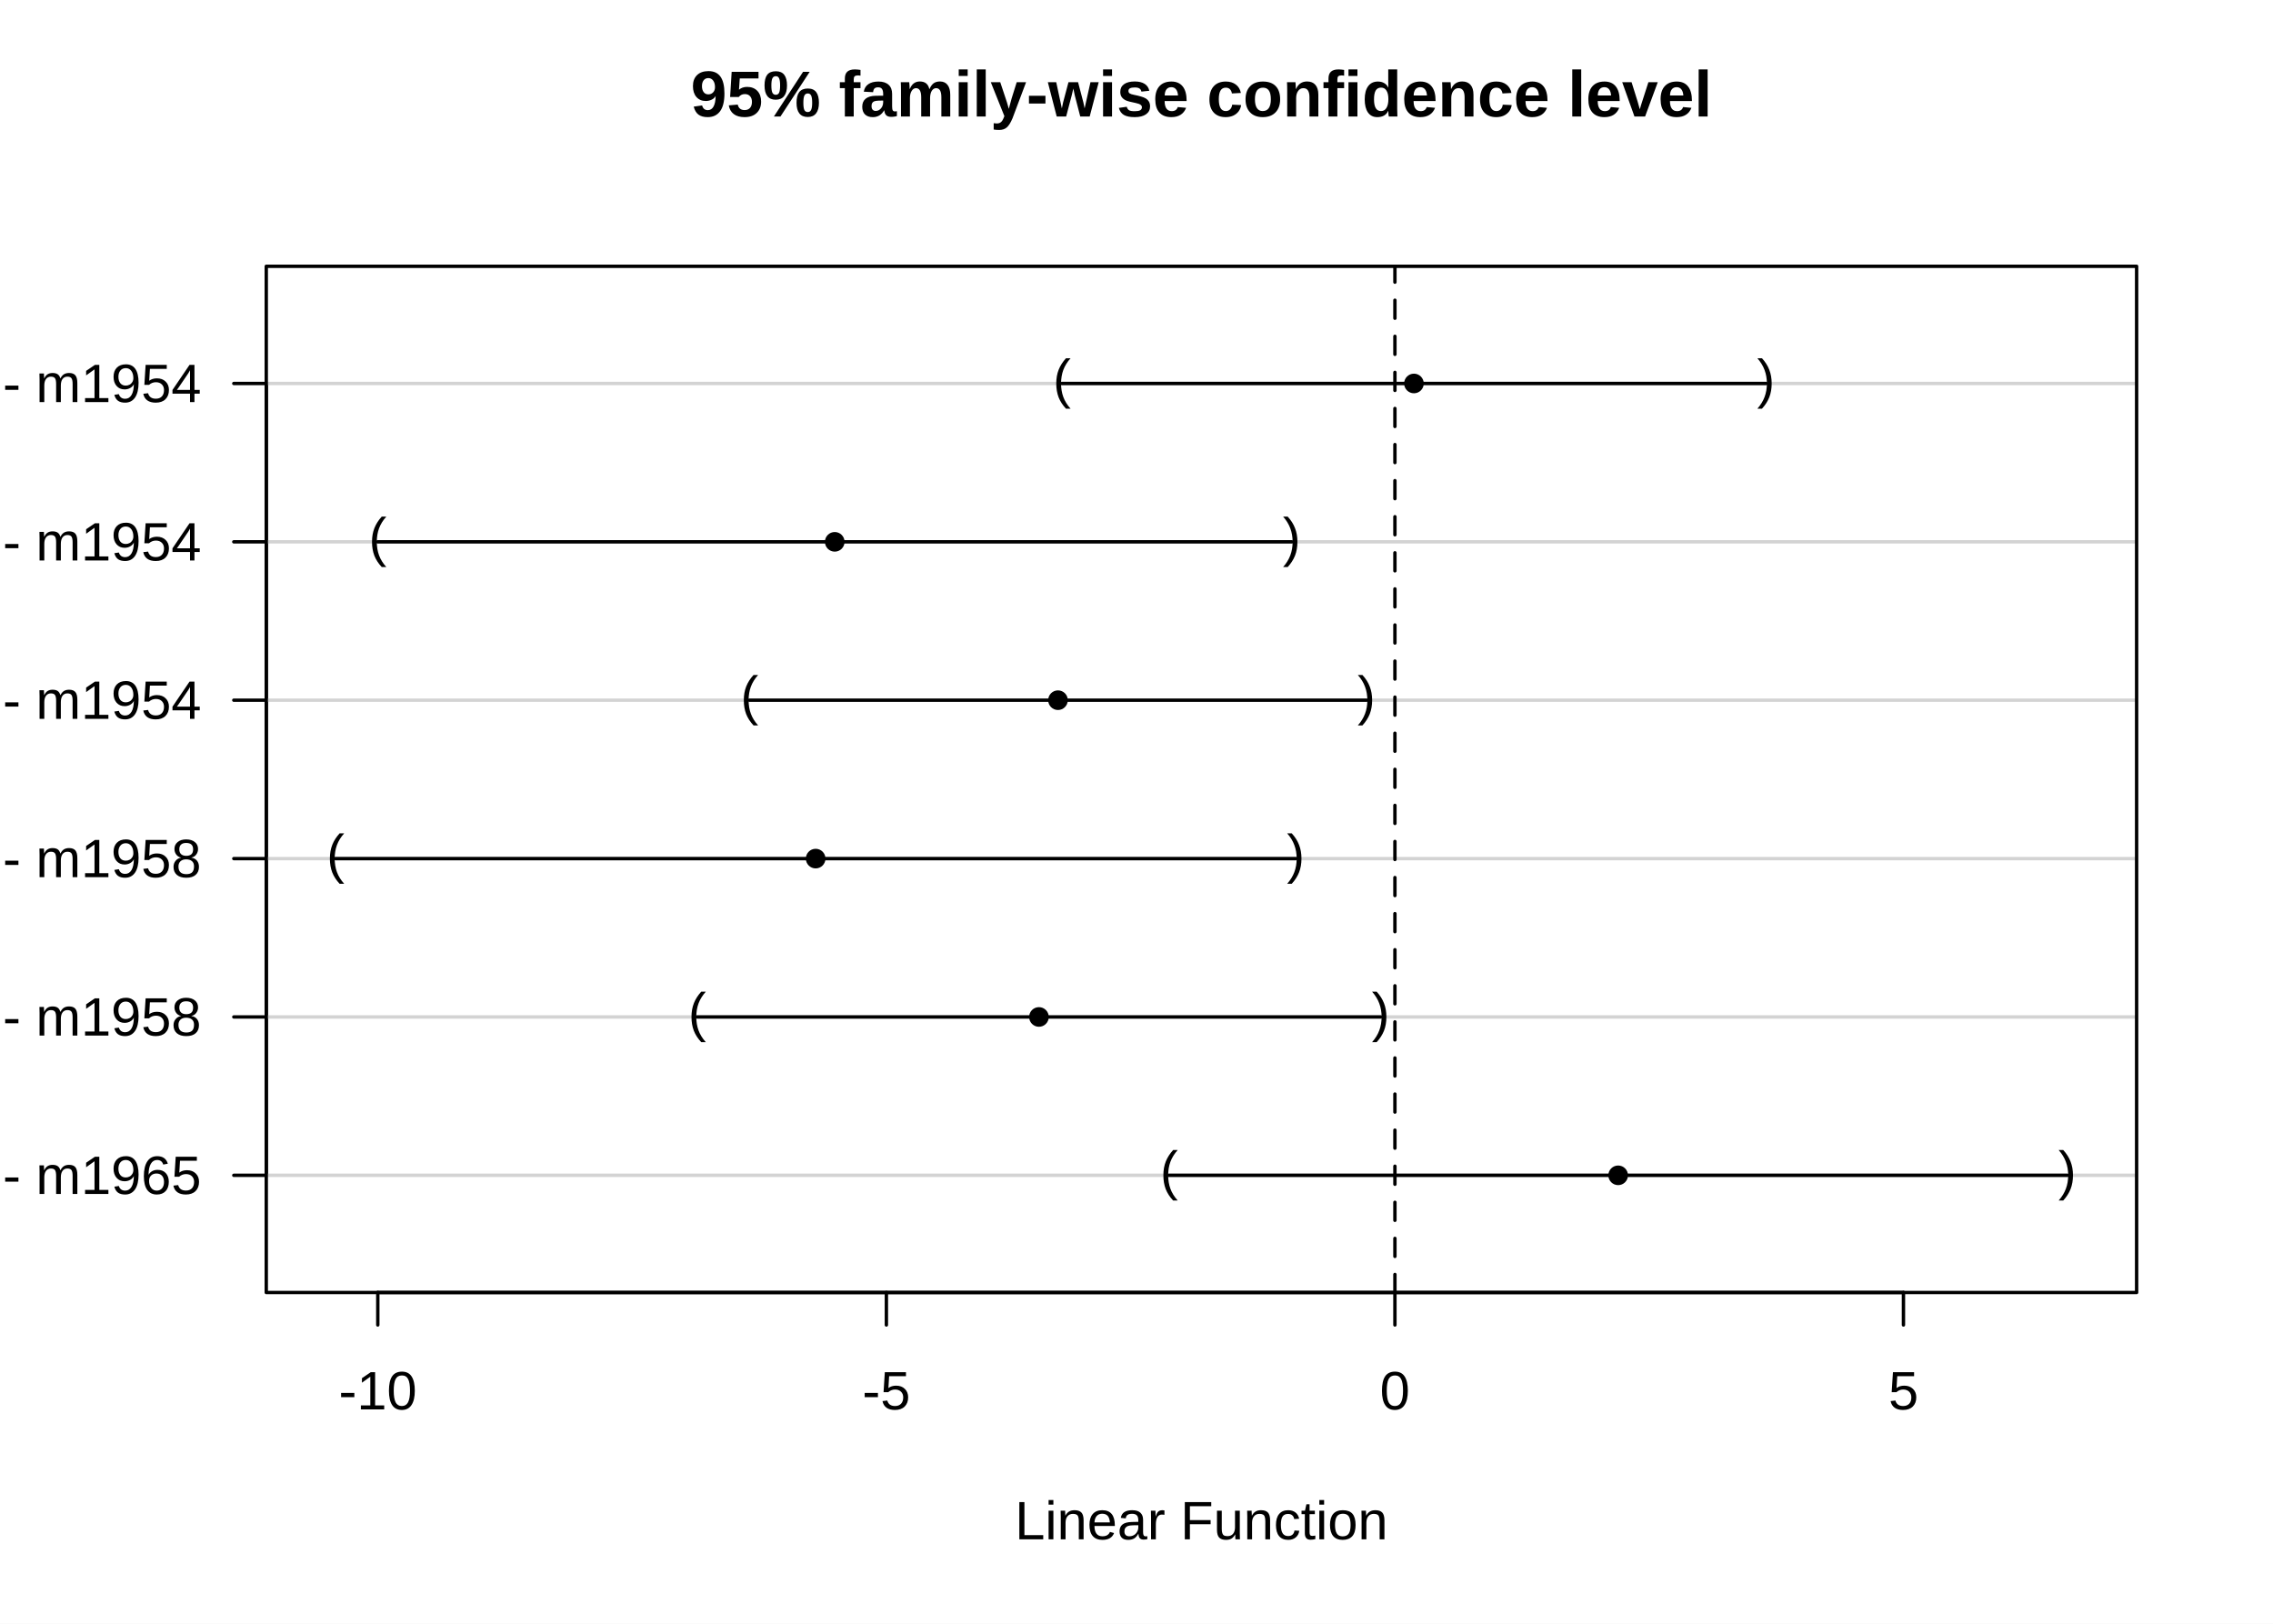
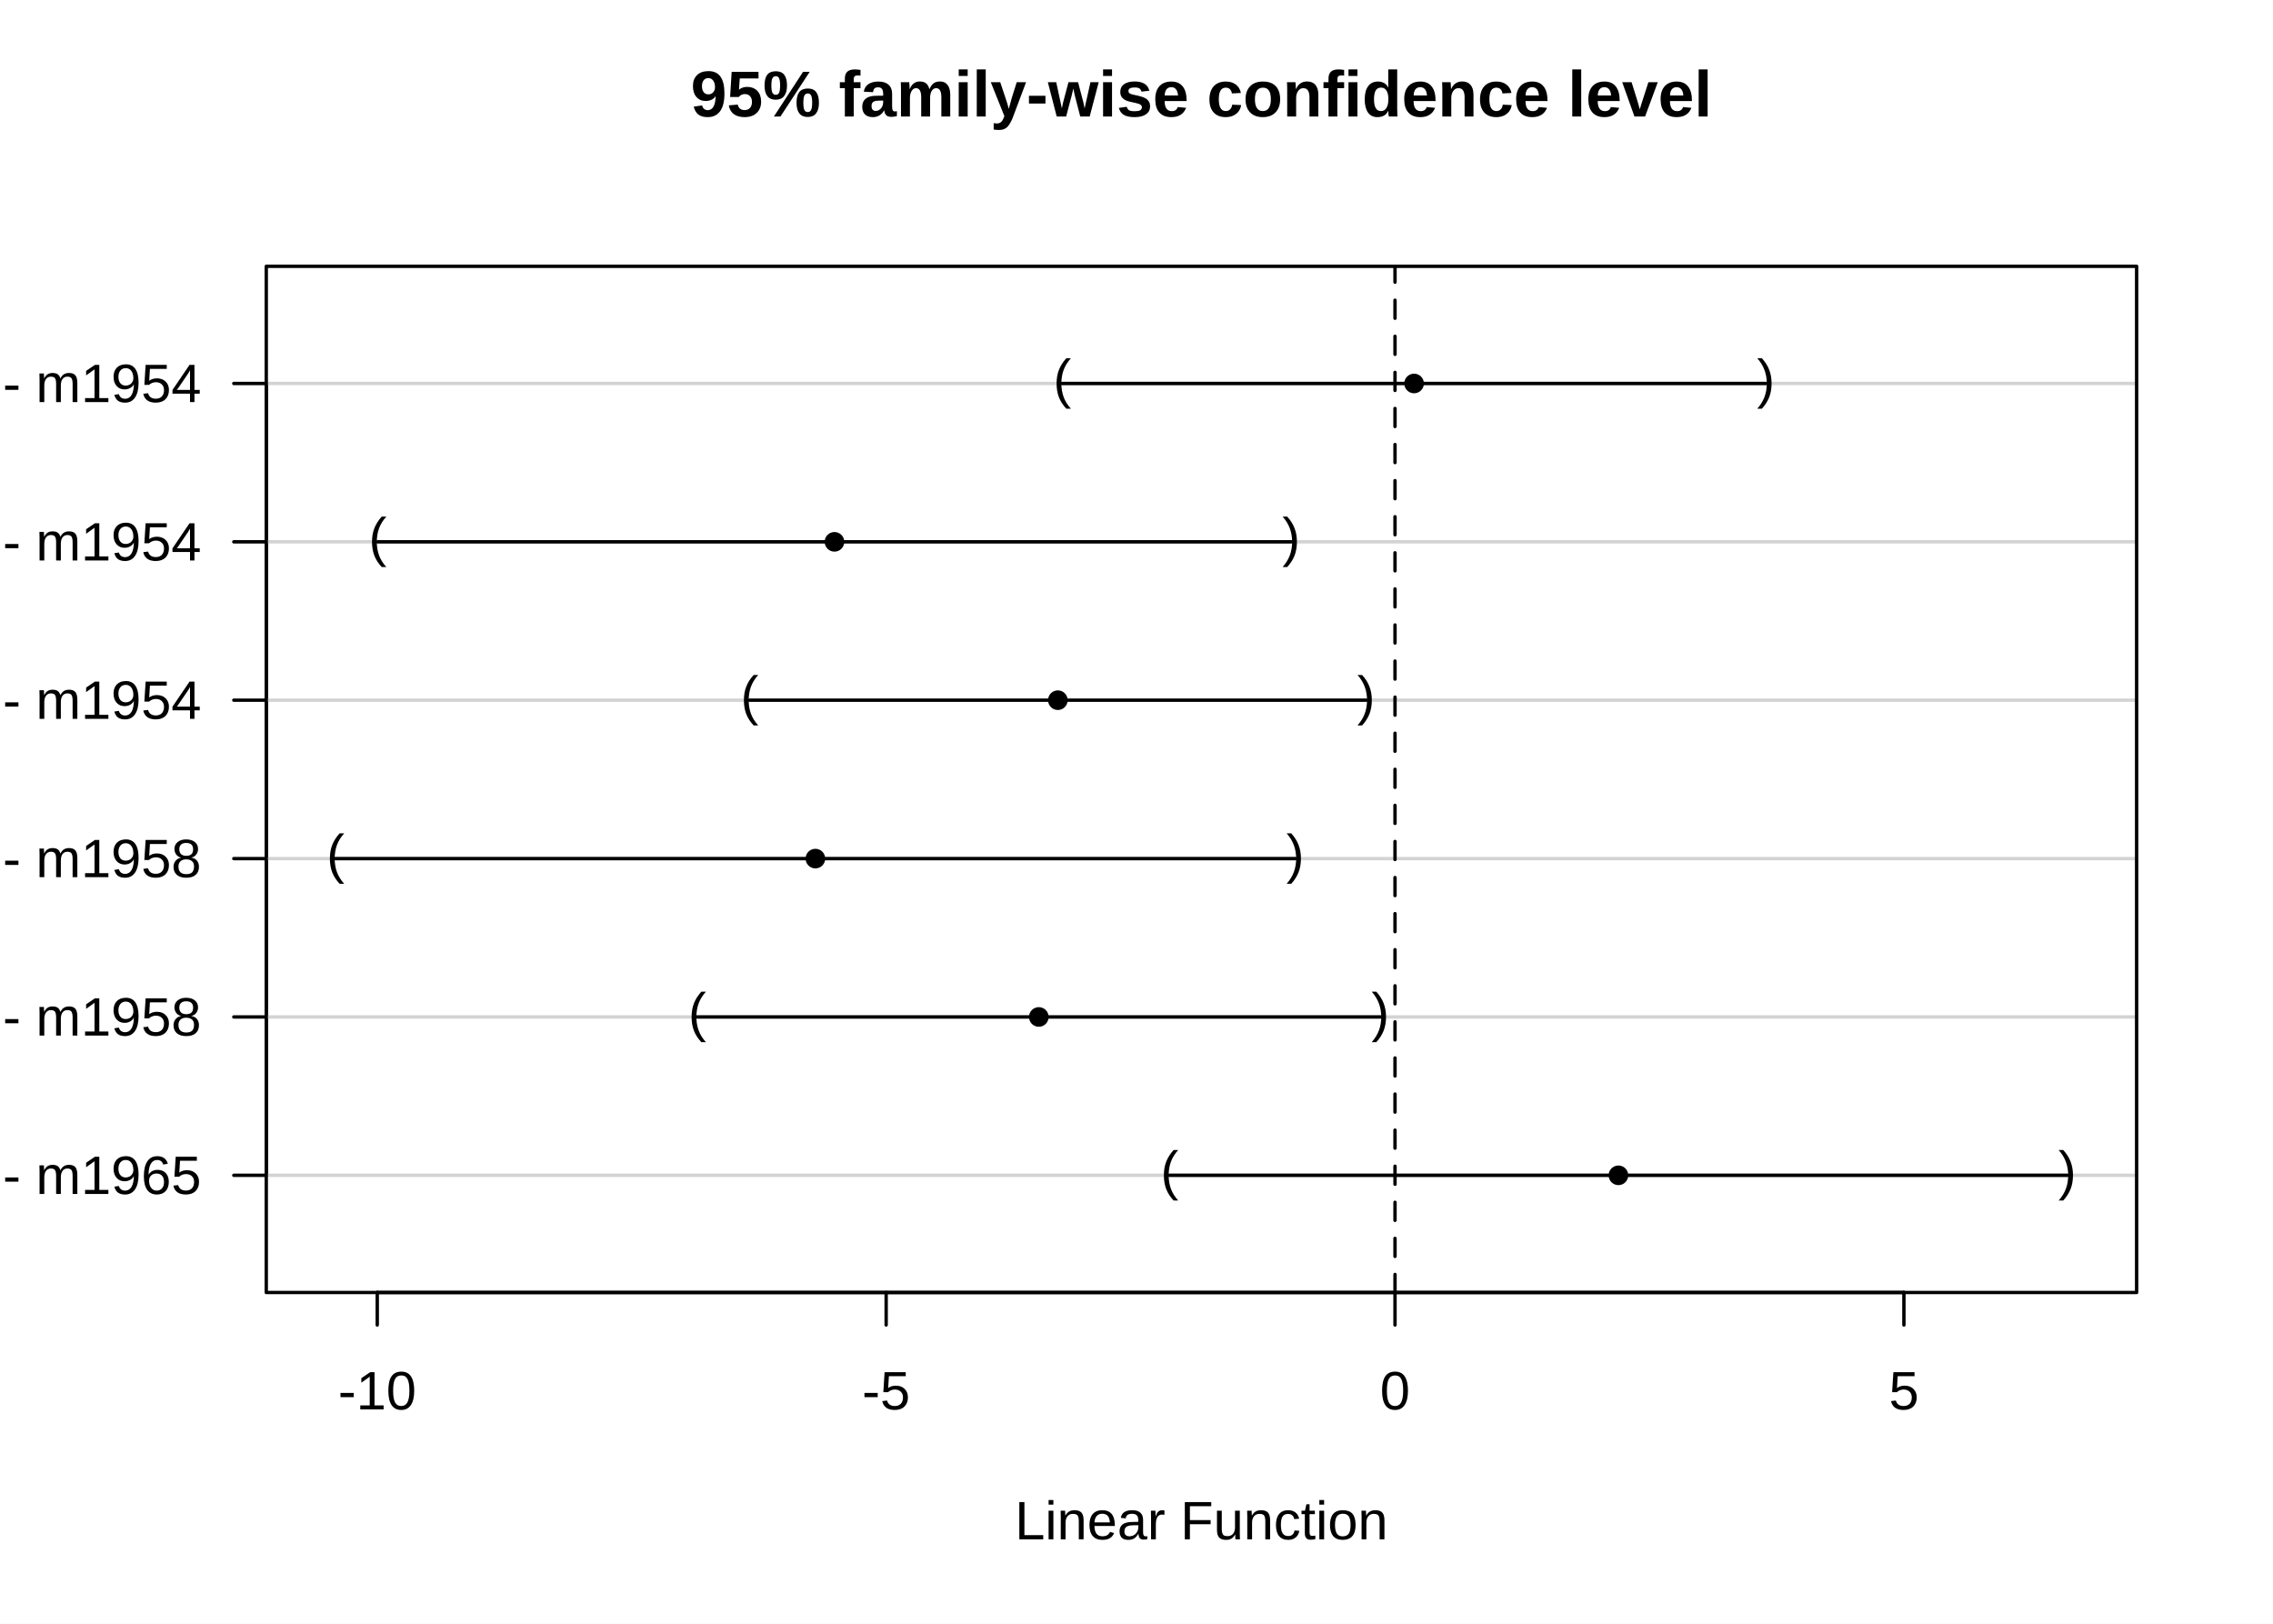
<svg xmlns="http://www.w3.org/2000/svg" viewBox="0 0 504.00 360.00">
  <defs>
    <style type="text/css">
    line, polyline, polygon, path, rect, circle {
      fill: none;
      stroke: #000000;
      stroke-linecap: round;
      stroke-linejoin: round;
      stroke-miterlimit: 10.00;
    }
  </style>
  </defs>
  <rect width="100%" height="100%" style="stroke: none; fill: #FFFFFF;" />
-   <line x1="83.77" y1="286.56" x2="422.06" y2="286.56" style="stroke-width: 0.75;" />
-   <line x1="83.77" y1="286.56" x2="83.77" y2="293.76" style="stroke-width: 0.75;" />
-   <line x1="196.54" y1="286.56" x2="196.54" y2="293.76" style="stroke-width: 0.75;" />
-   <line x1="309.30" y1="286.56" x2="309.30" y2="293.76" style="stroke-width: 0.75;" />
-   <line x1="422.06" y1="286.56" x2="422.06" y2="293.76" style="stroke-width: 0.75;" />
-   <text x="75.10" y="312.48" style="font-size: 12.00px; font-family: Arimo;" textLength="17.34px" lengthAdjust="spacingAndGlyphs">-10</text>
-   <text x="191.20" y="312.48" style="font-size: 12.00px; font-family: Arimo;" textLength="10.67px" lengthAdjust="spacingAndGlyphs">-5</text>
-   <text x="305.96" y="312.48" style="font-size: 12.00px; font-family: Arimo;" textLength="6.67px" lengthAdjust="spacingAndGlyphs">0</text>
-   <text x="418.73" y="312.48" style="font-size: 12.00px; font-family: Arimo;" textLength="6.67px" lengthAdjust="spacingAndGlyphs">5</text>
+   <line x1="83.65" y1="286.56" x2="422.16" y2="286.56" style="stroke-width: 0.75;" />
+   <line x1="83.65" y1="286.56" x2="83.65" y2="293.76" style="stroke-width: 0.75;" />
+   <line x1="196.49" y1="286.56" x2="196.49" y2="293.76" style="stroke-width: 0.75;" />
+   <line x1="309.32" y1="286.56" x2="309.32" y2="293.76" style="stroke-width: 0.75;" />
+   <line x1="422.16" y1="286.56" x2="422.16" y2="293.76" style="stroke-width: 0.75;" />
+   <text x="74.97" y="312.48" style="font-size: 12.00px; font-family: Arimo;" textLength="17.34px" lengthAdjust="spacingAndGlyphs">-10</text>
+   <text x="191.15" y="312.48" style="font-size: 12.00px; font-family: Arimo;" textLength="10.67px" lengthAdjust="spacingAndGlyphs">-5</text>
+   <text x="305.99" y="312.48" style="font-size: 12.00px; font-family: Arimo;" textLength="6.67px" lengthAdjust="spacingAndGlyphs">0</text>
+   <text x="418.83" y="312.48" style="font-size: 12.00px; font-family: Arimo;" textLength="6.67px" lengthAdjust="spacingAndGlyphs">5</text>
  <line x1="59.04" y1="260.58" x2="59.04" y2="85.02" style="stroke-width: 0.75;" />
  <line x1="59.04" y1="260.58" x2="51.84" y2="260.58" style="stroke-width: 0.75;" />
  <line x1="59.04" y1="225.47" x2="51.84" y2="225.47" style="stroke-width: 0.75;" />
  <line x1="59.04" y1="190.36" x2="51.84" y2="190.36" style="stroke-width: 0.75;" />
  <line x1="59.04" y1="155.24" x2="51.84" y2="155.24" style="stroke-width: 0.75;" />
  <line x1="59.04" y1="120.13" x2="51.84" y2="120.13" style="stroke-width: 0.75;" />
  <line x1="59.04" y1="85.02" x2="51.84" y2="85.02" style="stroke-width: 0.75;" />
  <text x="-39.41" y="264.71" style="font-size: 12.00px; font-family: Arimo;" textLength="84.05px" lengthAdjust="spacingAndGlyphs">m1966 - m1965</text>
  <text x="-39.41" y="229.59" style="font-size: 12.00px; font-family: Arimo;" textLength="84.05px" lengthAdjust="spacingAndGlyphs">m1966 - m1958</text>
  <text x="-39.41" y="194.48" style="font-size: 12.00px; font-family: Arimo;" textLength="84.05px" lengthAdjust="spacingAndGlyphs">m1965 - m1958</text>
  <text x="-39.41" y="159.37" style="font-size: 12.00px; font-family: Arimo;" textLength="84.05px" lengthAdjust="spacingAndGlyphs">m1966 - m1954</text>
  <text x="-39.41" y="124.26" style="font-size: 12.00px; font-family: Arimo;" textLength="84.05px" lengthAdjust="spacingAndGlyphs">m1965 - m1954</text>
  <text x="-39.41" y="89.15" style="font-size: 12.00px; font-family: Arimo;" textLength="84.05px" lengthAdjust="spacingAndGlyphs">m1958 - m1954</text>
  <defs>
    <clipPath id="cpNTkuMDR8NDczLjc2fDI4Ni41Nnw1OS4wNA==">
      <rect x="59.04" y="59.04" width="414.72" height="227.52" />
    </clipPath>
  </defs>
  <line x1="59.04" y1="85.02" x2="473.76" y2="85.02" style="stroke-width: 0.75; stroke: #D3D3D3;" clip-path="url(#cpNTkuMDR8NDczLjc2fDI4Ni41Nnw1OS4wNA==)" />
  <line x1="59.04" y1="120.13" x2="473.76" y2="120.13" style="stroke-width: 0.75; stroke: #D3D3D3;" clip-path="url(#cpNTkuMDR8NDczLjc2fDI4Ni41Nnw1OS4wNA==)" />
  <line x1="59.04" y1="155.24" x2="473.76" y2="155.24" style="stroke-width: 0.75; stroke: #D3D3D3;" clip-path="url(#cpNTkuMDR8NDczLjc2fDI4Ni41Nnw1OS4wNA==)" />
  <line x1="59.04" y1="190.36" x2="473.76" y2="190.36" style="stroke-width: 0.75; stroke: #D3D3D3;" clip-path="url(#cpNTkuMDR8NDczLjc2fDI4Ni41Nnw1OS4wNA==)" />
  <line x1="59.04" y1="225.47" x2="473.76" y2="225.47" style="stroke-width: 0.75; stroke: #D3D3D3;" clip-path="url(#cpNTkuMDR8NDczLjc2fDI4Ni41Nnw1OS4wNA==)" />
  <line x1="59.04" y1="260.58" x2="473.76" y2="260.58" style="stroke-width: 0.75; stroke: #D3D3D3;" clip-path="url(#cpNTkuMDR8NDczLjc2fDI4Ni41Nnw1OS4wNA==)" />
-   <line x1="309.30" y1="286.56" x2="309.30" y2="59.04" style="stroke-width: 0.75; stroke-dasharray: 4.00,4.00;" clip-path="url(#cpNTkuMDR8NDczLjc2fDI4Ni41Nnw1OS4wNA==)" />
-   <line x1="235.45" y1="85.02" x2="391.59" y2="85.02" style="stroke-width: 0.75;" clip-path="url(#cpNTkuMDR8NDczLjc2fDI4Ni41Nnw1OS4wNA==)" />
-   <line x1="83.74" y1="120.13" x2="286.43" y2="120.13" style="stroke-width: 0.75;" clip-path="url(#cpNTkuMDR8NDczLjc2fDI4Ni41Nnw1OS4wNA==)" />
-   <line x1="166.18" y1="155.24" x2="303.00" y2="155.24" style="stroke-width: 0.75;" clip-path="url(#cpNTkuMDR8NDczLjc2fDI4Ni41Nnw1OS4wNA==)" />
-   <line x1="74.40" y1="190.36" x2="287.33" y2="190.36" style="stroke-width: 0.75;" clip-path="url(#cpNTkuMDR8NDczLjc2fDI4Ni41Nnw1OS4wNA==)" />
-   <line x1="154.58" y1="225.47" x2="306.15" y2="225.47" style="stroke-width: 0.75;" clip-path="url(#cpNTkuMDR8NDczLjc2fDI4Ni41Nnw1OS4wNA==)" />
-   <line x1="259.20" y1="260.58" x2="458.40" y2="260.58" style="stroke-width: 0.75;" clip-path="url(#cpNTkuMDR8NDczLjc2fDI4Ni41Nnw1OS4wNA==)" />
+   <line x1="309.32" y1="286.56" x2="309.32" y2="59.04" style="stroke-width: 0.75; stroke-dasharray: 4.00,4.00;" clip-path="url(#cpNTkuMDR8NDczLjc2fDI4Ni41Nnw1OS4wNA==)" />
+   <line x1="235.53" y1="85.02" x2="391.57" y2="85.02" style="stroke-width: 0.75;" clip-path="url(#cpNTkuMDR8NDczLjc2fDI4Ni41Nnw1OS4wNA==)" />
+   <line x1="83.74" y1="120.13" x2="286.31" y2="120.13" style="stroke-width: 0.75;" clip-path="url(#cpNTkuMDR8NDczLjc2fDI4Ni41Nnw1OS4wNA==)" />
+   <line x1="166.20" y1="155.24" x2="302.93" y2="155.24" style="stroke-width: 0.75;" clip-path="url(#cpNTkuMDR8NDczLjc2fDI4Ni41Nnw1OS4wNA==)" />
+   <line x1="74.40" y1="190.36" x2="287.21" y2="190.36" style="stroke-width: 0.75;" clip-path="url(#cpNTkuMDR8NDczLjc2fDI4Ni41Nnw1OS4wNA==)" />
+   <line x1="154.60" y1="225.47" x2="306.08" y2="225.47" style="stroke-width: 0.75;" clip-path="url(#cpNTkuMDR8NDczLjc2fDI4Ni41Nnw1OS4wNA==)" />
+   <line x1="259.32" y1="260.58" x2="458.40" y2="260.58" style="stroke-width: 0.75;" clip-path="url(#cpNTkuMDR8NDczLjc2fDI4Ni41Nnw1OS4wNA==)" />
  <g clip-path="url(#cpNTkuMDR8NDczLjc2fDI4Ni41Nnw1OS4wNA==)">
-     <text x="233.46" y="88.13" style="font-size: 12.00px; font-family: Arimo;" textLength="4.00px" lengthAdjust="spacingAndGlyphs">(</text>
+     <text x="233.53" y="88.13" style="font-size: 12.00px; font-family: Arimo;" textLength="4.00px" lengthAdjust="spacingAndGlyphs">(</text>
  </g>
  <g clip-path="url(#cpNTkuMDR8NDczLjc2fDI4Ni41Nnw1OS4wNA==)">
    <text x="81.74" y="123.24" style="font-size: 12.00px; font-family: Arimo;" textLength="4.00px" lengthAdjust="spacingAndGlyphs">(</text>
  </g>
  <g clip-path="url(#cpNTkuMDR8NDczLjc2fDI4Ni41Nnw1OS4wNA==)">
-     <text x="164.18" y="158.35" style="font-size: 12.00px; font-family: Arimo;" textLength="4.00px" lengthAdjust="spacingAndGlyphs">(</text>
+     <text x="164.20" y="158.35" style="font-size: 12.00px; font-family: Arimo;" textLength="4.00px" lengthAdjust="spacingAndGlyphs">(</text>
  </g>
  <g clip-path="url(#cpNTkuMDR8NDczLjc2fDI4Ni41Nnw1OS4wNA==)">
    <text x="72.40" y="193.46" style="font-size: 12.00px; font-family: Arimo;" textLength="4.00px" lengthAdjust="spacingAndGlyphs">(</text>
  </g>
  <g clip-path="url(#cpNTkuMDR8NDczLjc2fDI4Ni41Nnw1OS4wNA==)">
-     <text x="152.58" y="228.57" style="font-size: 12.00px; font-family: Arimo;" textLength="4.00px" lengthAdjust="spacingAndGlyphs">(</text>
+     <text x="152.60" y="228.57" style="font-size: 12.00px; font-family: Arimo;" textLength="4.00px" lengthAdjust="spacingAndGlyphs">(</text>
  </g>
  <g clip-path="url(#cpNTkuMDR8NDczLjc2fDI4Ni41Nnw1OS4wNA==)">
-     <text x="257.21" y="263.68" style="font-size: 12.00px; font-family: Arimo;" textLength="4.00px" lengthAdjust="spacingAndGlyphs">(</text>
+     <text x="257.32" y="263.68" style="font-size: 12.00px; font-family: Arimo;" textLength="4.00px" lengthAdjust="spacingAndGlyphs">(</text>
  </g>
  <g clip-path="url(#cpNTkuMDR8NDczLjc2fDI4Ni41Nnw1OS4wNA==)">
-     <text x="389.59" y="88.13" style="font-size: 12.00px; font-family: Arimo;" textLength="4.00px" lengthAdjust="spacingAndGlyphs">)</text>
+     <text x="389.57" y="88.13" style="font-size: 12.00px; font-family: Arimo;" textLength="4.00px" lengthAdjust="spacingAndGlyphs">)</text>
  </g>
  <g clip-path="url(#cpNTkuMDR8NDczLjc2fDI4Ni41Nnw1OS4wNA==)">
-     <text x="284.43" y="123.24" style="font-size: 12.00px; font-family: Arimo;" textLength="4.00px" lengthAdjust="spacingAndGlyphs">)</text>
+     <text x="284.32" y="123.24" style="font-size: 12.00px; font-family: Arimo;" textLength="4.00px" lengthAdjust="spacingAndGlyphs">)</text>
  </g>
  <g clip-path="url(#cpNTkuMDR8NDczLjc2fDI4Ni41Nnw1OS4wNA==)">
-     <text x="301.00" y="158.35" style="font-size: 12.00px; font-family: Arimo;" textLength="4.00px" lengthAdjust="spacingAndGlyphs">)</text>
+     <text x="300.93" y="158.35" style="font-size: 12.00px; font-family: Arimo;" textLength="4.00px" lengthAdjust="spacingAndGlyphs">)</text>
  </g>
  <g clip-path="url(#cpNTkuMDR8NDczLjc2fDI4Ni41Nnw1OS4wNA==)">
-     <text x="285.33" y="193.46" style="font-size: 12.00px; font-family: Arimo;" textLength="4.00px" lengthAdjust="spacingAndGlyphs">)</text>
+     <text x="285.21" y="193.46" style="font-size: 12.00px; font-family: Arimo;" textLength="4.00px" lengthAdjust="spacingAndGlyphs">)</text>
  </g>
  <g clip-path="url(#cpNTkuMDR8NDczLjc2fDI4Ni41Nnw1OS4wNA==)">
-     <text x="304.16" y="228.57" style="font-size: 12.00px; font-family: Arimo;" textLength="4.00px" lengthAdjust="spacingAndGlyphs">)</text>
+     <text x="304.08" y="228.57" style="font-size: 12.00px; font-family: Arimo;" textLength="4.00px" lengthAdjust="spacingAndGlyphs">)</text>
  </g>
  <g clip-path="url(#cpNTkuMDR8NDczLjc2fDI4Ni41Nnw1OS4wNA==)">
    <text x="456.40" y="263.68" style="font-size: 12.00px; font-family: Arimo;" textLength="4.00px" lengthAdjust="spacingAndGlyphs">)</text>
  </g>
-   <circle cx="313.52" cy="85.02" r="1.80" style="stroke-width: 0.75; fill: #000000;" clip-path="url(#cpNTkuMDR8NDczLjc2fDI4Ni41Nnw1OS4wNA==)" />
-   <circle cx="185.09" cy="120.13" r="1.80" style="stroke-width: 0.75; fill: #000000;" clip-path="url(#cpNTkuMDR8NDczLjc2fDI4Ni41Nnw1OS4wNA==)" />
-   <circle cx="234.59" cy="155.24" r="1.80" style="stroke-width: 0.75; fill: #000000;" clip-path="url(#cpNTkuMDR8NDczLjc2fDI4Ni41Nnw1OS4wNA==)" />
-   <circle cx="180.86" cy="190.36" r="1.80" style="stroke-width: 0.75; fill: #000000;" clip-path="url(#cpNTkuMDR8NDczLjc2fDI4Ni41Nnw1OS4wNA==)" />
-   <circle cx="230.37" cy="225.47" r="1.80" style="stroke-width: 0.75; fill: #000000;" clip-path="url(#cpNTkuMDR8NDczLjc2fDI4Ni41Nnw1OS4wNA==)" />
-   <circle cx="358.80" cy="260.58" r="1.80" style="stroke-width: 0.75; fill: #000000;" clip-path="url(#cpNTkuMDR8NDczLjc2fDI4Ni41Nnw1OS4wNA==)" />
+   <circle cx="313.55" cy="85.02" r="1.80" style="stroke-width: 0.75; fill: #000000;" clip-path="url(#cpNTkuMDR8NDczLjc2fDI4Ni41Nnw1OS4wNA==)" />
+   <circle cx="185.03" cy="120.13" r="1.80" style="stroke-width: 0.75; fill: #000000;" clip-path="url(#cpNTkuMDR8NDczLjc2fDI4Ni41Nnw1OS4wNA==)" />
+   <circle cx="234.56" cy="155.24" r="1.80" style="stroke-width: 0.75; fill: #000000;" clip-path="url(#cpNTkuMDR8NDczLjc2fDI4Ni41Nnw1OS4wNA==)" />
+   <circle cx="180.80" cy="190.36" r="1.80" style="stroke-width: 0.75; fill: #000000;" clip-path="url(#cpNTkuMDR8NDczLjc2fDI4Ni41Nnw1OS4wNA==)" />
+   <circle cx="230.34" cy="225.47" r="1.80" style="stroke-width: 0.75; fill: #000000;" clip-path="url(#cpNTkuMDR8NDczLjc2fDI4Ni41Nnw1OS4wNA==)" />
+   <circle cx="358.86" cy="260.58" r="1.80" style="stroke-width: 0.75; fill: #000000;" clip-path="url(#cpNTkuMDR8NDczLjc2fDI4Ni41Nnw1OS4wNA==)" />
  <defs>
    <clipPath id="cpMC4wMHw1MDQuMDB8MzYwLjAwfDAuMDA=">
      <rect x="0.00" y="0.00" width="504.00" height="360.00" />
    </clipPath>
  </defs>
  <g clip-path="url(#cpMC4wMHw1MDQuMDB8MzYwLjAwfDAuMDA=)">
    <text x="153.15" y="25.83" style="font-size: 14.40px; font-weight: bold; font-family: Arimo;" textLength="226.50px" lengthAdjust="spacingAndGlyphs">95% family-wise confidence level</text>
  </g>
  <g clip-path="url(#cpMC4wMHw1MDQuMDB8MzYwLjAwfDAuMDA=)">
    <text x="266.40" y="43.11" style="font-size: 14.40px; font-weight: bold; font-family: Arimo;" textLength="0.00px" lengthAdjust="spacingAndGlyphs" />
  </g>
  <g clip-path="url(#cpMC4wMHw1MDQuMDB8MzYwLjAwfDAuMDA=)">
    <text x="225.04" y="341.28" style="font-size: 12.00px; font-family: Arimo;" textLength="82.72px" lengthAdjust="spacingAndGlyphs">Linear Function</text>
  </g>
  <polyline points="59.04,286.56 473.76,286.56 473.76,59.04 59.04,59.04 59.04,286.56 " style="stroke-width: 0.75;" clip-path="url(#cpMC4wMHw1MDQuMDB8MzYwLjAwfDAuMDA=)" />
</svg>
